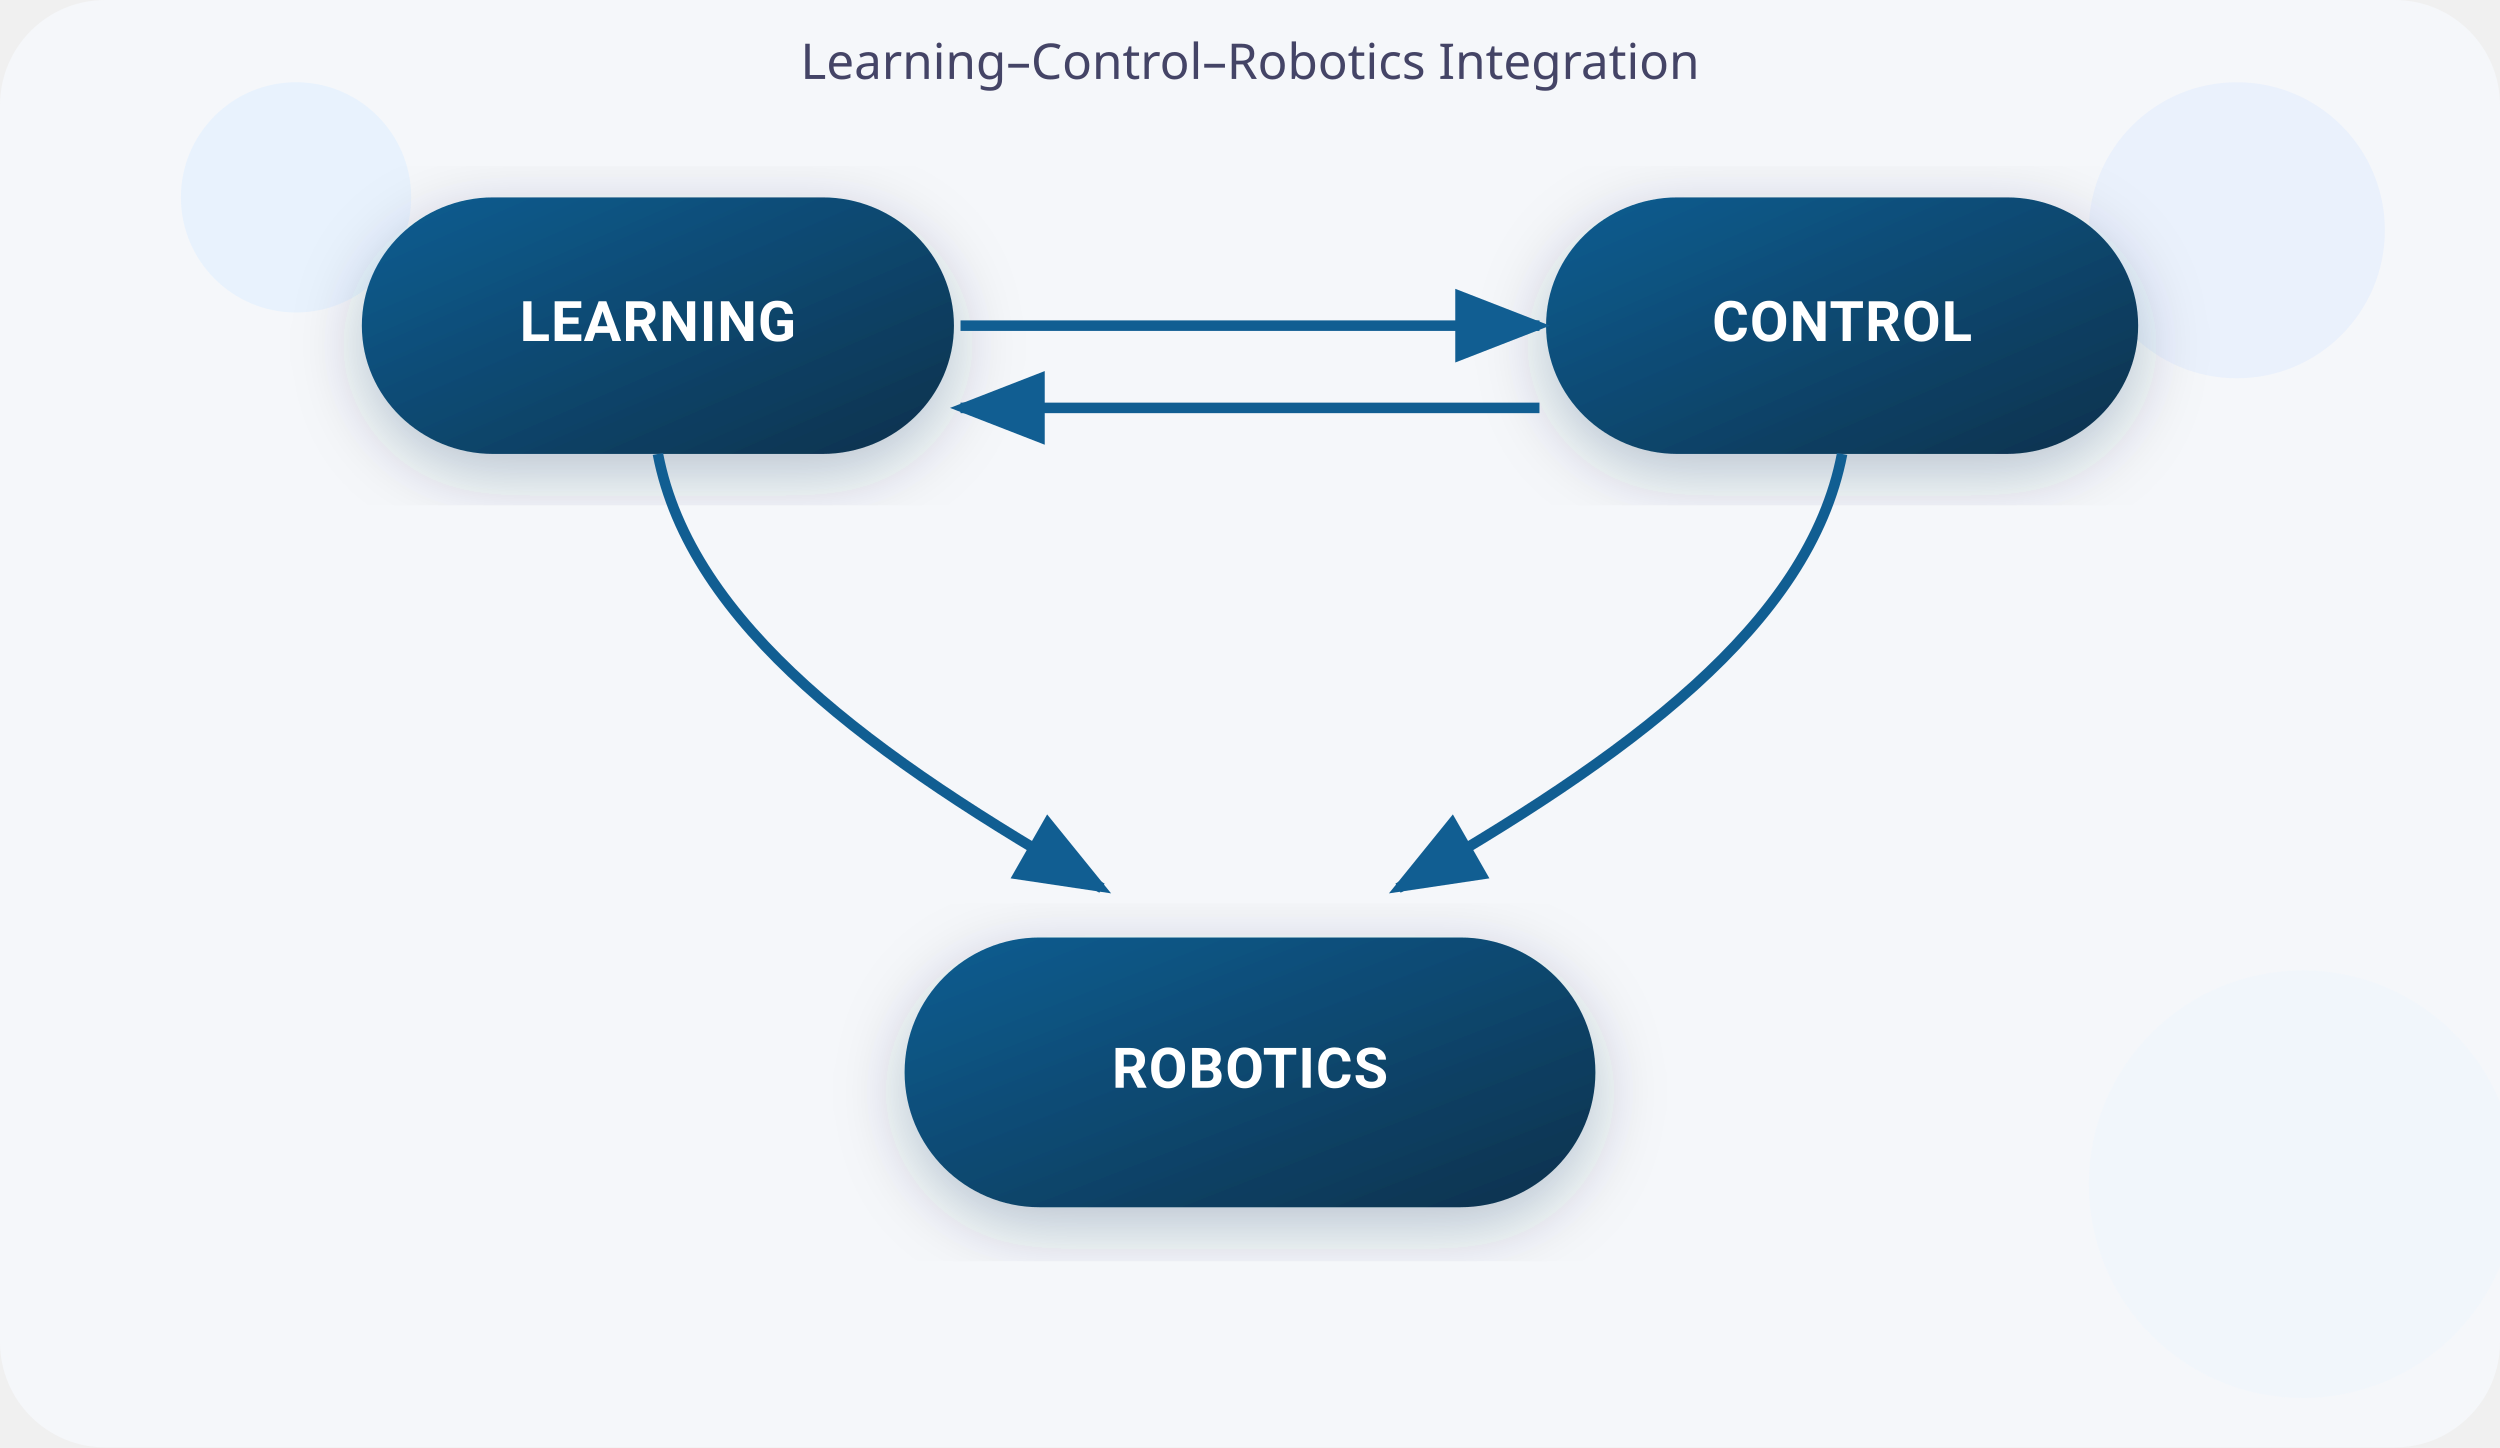
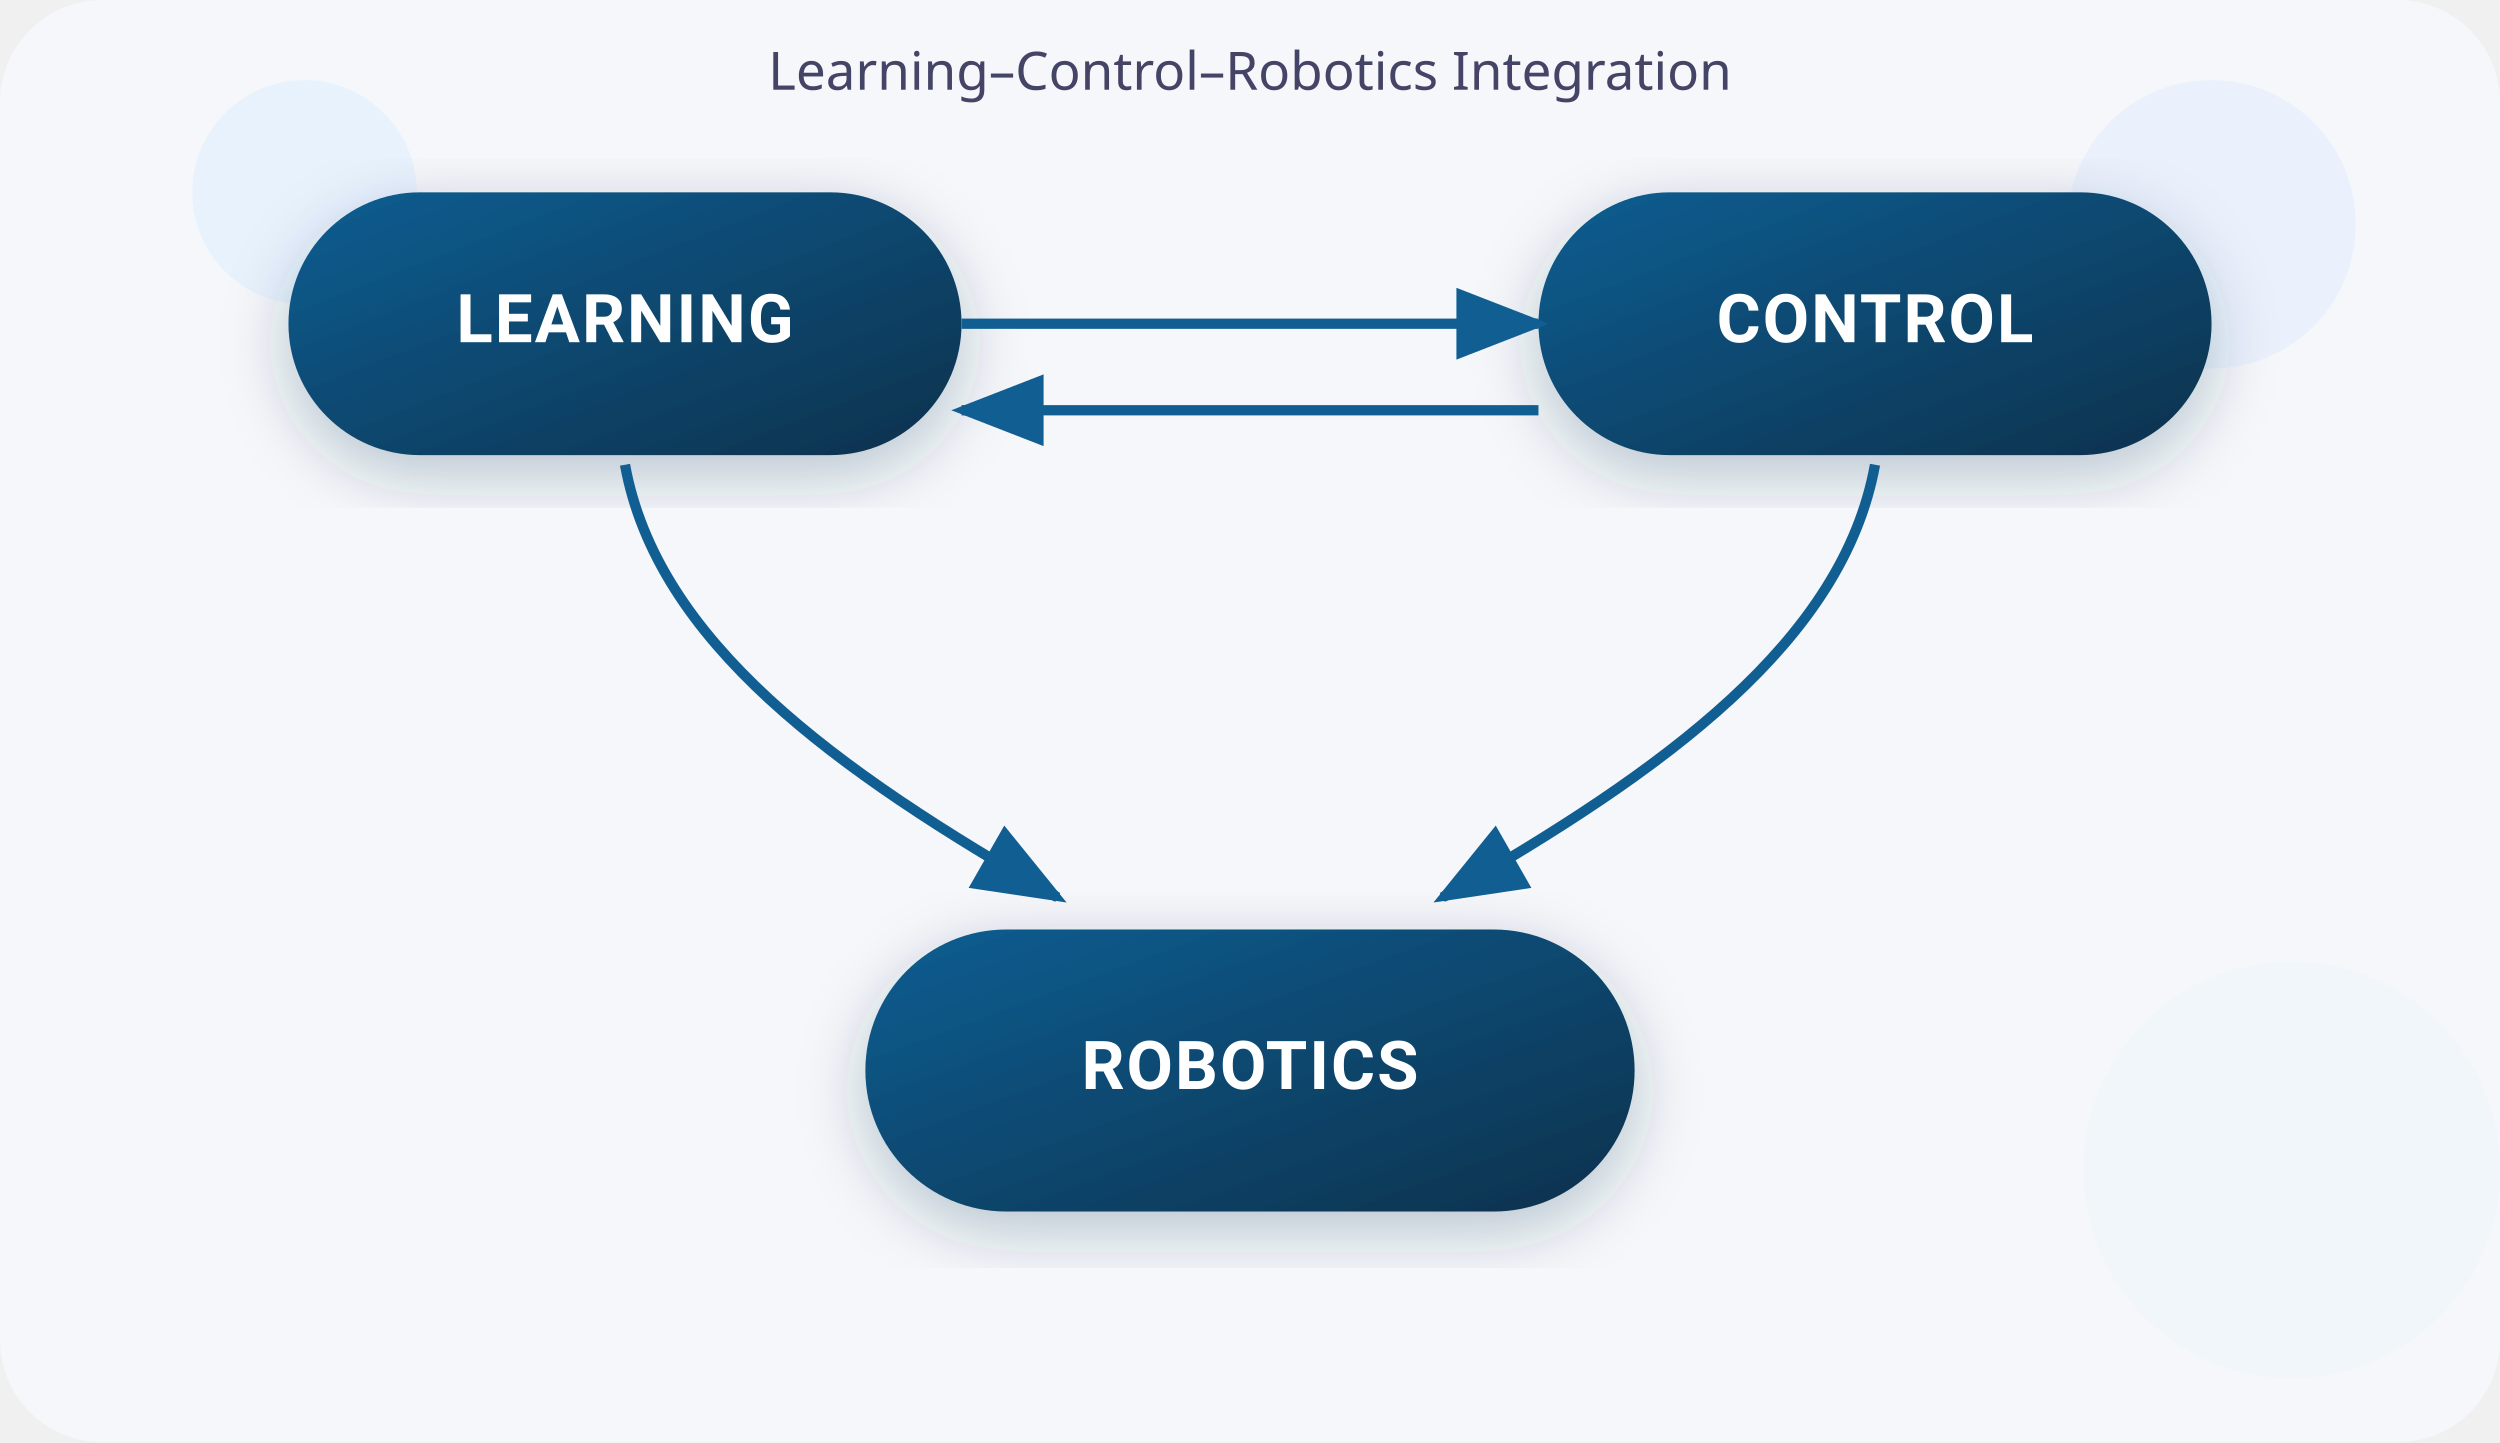
- <svg xmlns="http://www.w3.org/2000/svg" width="760" height="440" viewBox="0 0 760 440">
+ <svg xmlns="http://www.w3.org/2000/svg" width="780" height="450" viewBox="0 0 780 450">
  <defs>
    <linearGradient id="nodeGrad" x1="0" y1="0" x2="1" y2="1">
      <stop offset="0%" stop-color="#115e92" />
      <stop offset="100%" stop-color="#0b314c" />
    </linearGradient>
    <filter id="shadow" x="-20%" y="-20%" width="140%" height="140%">
      <feDropShadow dx="0" dy="6" stdDeviation="10" flood-color="#0b314c" flood-opacity="0.25" />
    </filter>
    <marker id="arrow" markerWidth="10" markerHeight="10" refX="8" refY="3.5" orient="auto" markerUnits="strokeWidth">
      <path d="M0,0 L0,7 L9,3.5 z" fill="#115e92" />
    </marker>
  </defs>
  <style>
    .node-text {
      fill: #ffffff;
      font-family: system-ui, -apple-system, BlinkMacSystemFont, "Segoe UI", Roboto, Helvetica, Arial, sans-serif;
-       font-size: 17px;
-       font-weight: 600;
+       font-size: 21px;          /* increased from 19px */
+       font-weight: 650;
      text-anchor: middle;
      dominant-baseline: middle;
-       letter-spacing: 0.02em;
+       letter-spacing: 0.03em;
    }
    .arrow {
      stroke: #115e92;
      stroke-width: 3.2;
      marker-end: url(#arrow);
    }
  </style>
-   <rect x="0" y="0" width="760" height="440" rx="32" ry="32" fill="#f5f7fa" />
-   <circle cx="90" cy="60" r="35" fill="#dfefff" opacity="0.6" />
-   <circle cx="680" cy="70" r="45" fill="#d6e5ff" opacity="0.35" />
-   <circle cx="700" cy="360" r="65" fill="#e3f2ff" opacity="0.2" />
+   <rect x="0" y="0" width="780" height="450" rx="32" ry="32" fill="#f5f7fa" />
+   <circle cx="95" cy="60" r="35" fill="#dfefff" opacity="0.6" />
+   <circle cx="690" cy="70" r="45" fill="#d6e5ff" opacity="0.35" />
+   <circle cx="715" cy="365" r="65" fill="#e3f2ff" opacity="0.2" />
  <g filter="url(#shadow)">
-     <rect x="110" y="60" width="180" height="78" rx="40" ry="40" fill="url(#nodeGrad)" />
-     <text class="node-text" x="200" y="99">LEARNING</text>
+     <rect x="90" y="60" width="210" height="82" rx="41" ry="41" fill="url(#nodeGrad)" />
+     <text class="node-text" x="195" y="101">LEARNING</text>
  </g>
  <g filter="url(#shadow)">
-     <rect x="470" y="60" width="180" height="78" rx="40" ry="40" fill="url(#nodeGrad)" />
-     <text class="node-text" x="560" y="99">CONTROL</text>
+     <rect x="480" y="60" width="210" height="82" rx="41" ry="41" fill="url(#nodeGrad)" />
+     <text class="node-text" x="585" y="101">CONTROL</text>
  </g>
  <g filter="url(#shadow)">
-     <rect x="275" y="285" width="210" height="82" rx="41" ry="41" fill="url(#nodeGrad)" />
-     <text class="node-text" x="380" y="326">ROBOTICS</text>
+     <rect x="270" y="290" width="240" height="88" rx="44" ry="44" fill="url(#nodeGrad)" />
+     <text class="node-text" x="390" y="334">ROBOTICS</text>
  </g>
-   <line class="arrow" x1="292" y1="99" x2="468" y2="99" />
-   <line class="arrow" x1="468" y1="124" x2="292" y2="124" />
-   <path class="arrow" d="M 200 138 C 210 190, 265 230, 335 270" fill="none" />
-   <path class="arrow" d="M 560 138 C 550 190, 495 230, 425 270" fill="none" />
-   <text x="380" y="24" text-anchor="middle" style="font-family:system-ui, sans-serif; font-size:15px; fill:#446; font-weight:500;">
+   <line class="arrow" x1="300" y1="101" x2="480" y2="101" />
+   <line class="arrow" x1="480" y1="128" x2="300" y2="128" />
+   <path class="arrow" d="M 195 145 C 205 200, 260 240, 330 280" fill="none" />
+   <path class="arrow" d="M 585 145 C 575 200, 520 240, 450 280" fill="none" />
+   <text x="390" y="28" text-anchor="middle" style="font-family:system-ui, sans-serif; font-size:16.5px; fill:#446; font-weight:500;">
    Learning–Control–Robotics Integration
  </text>
</svg>
